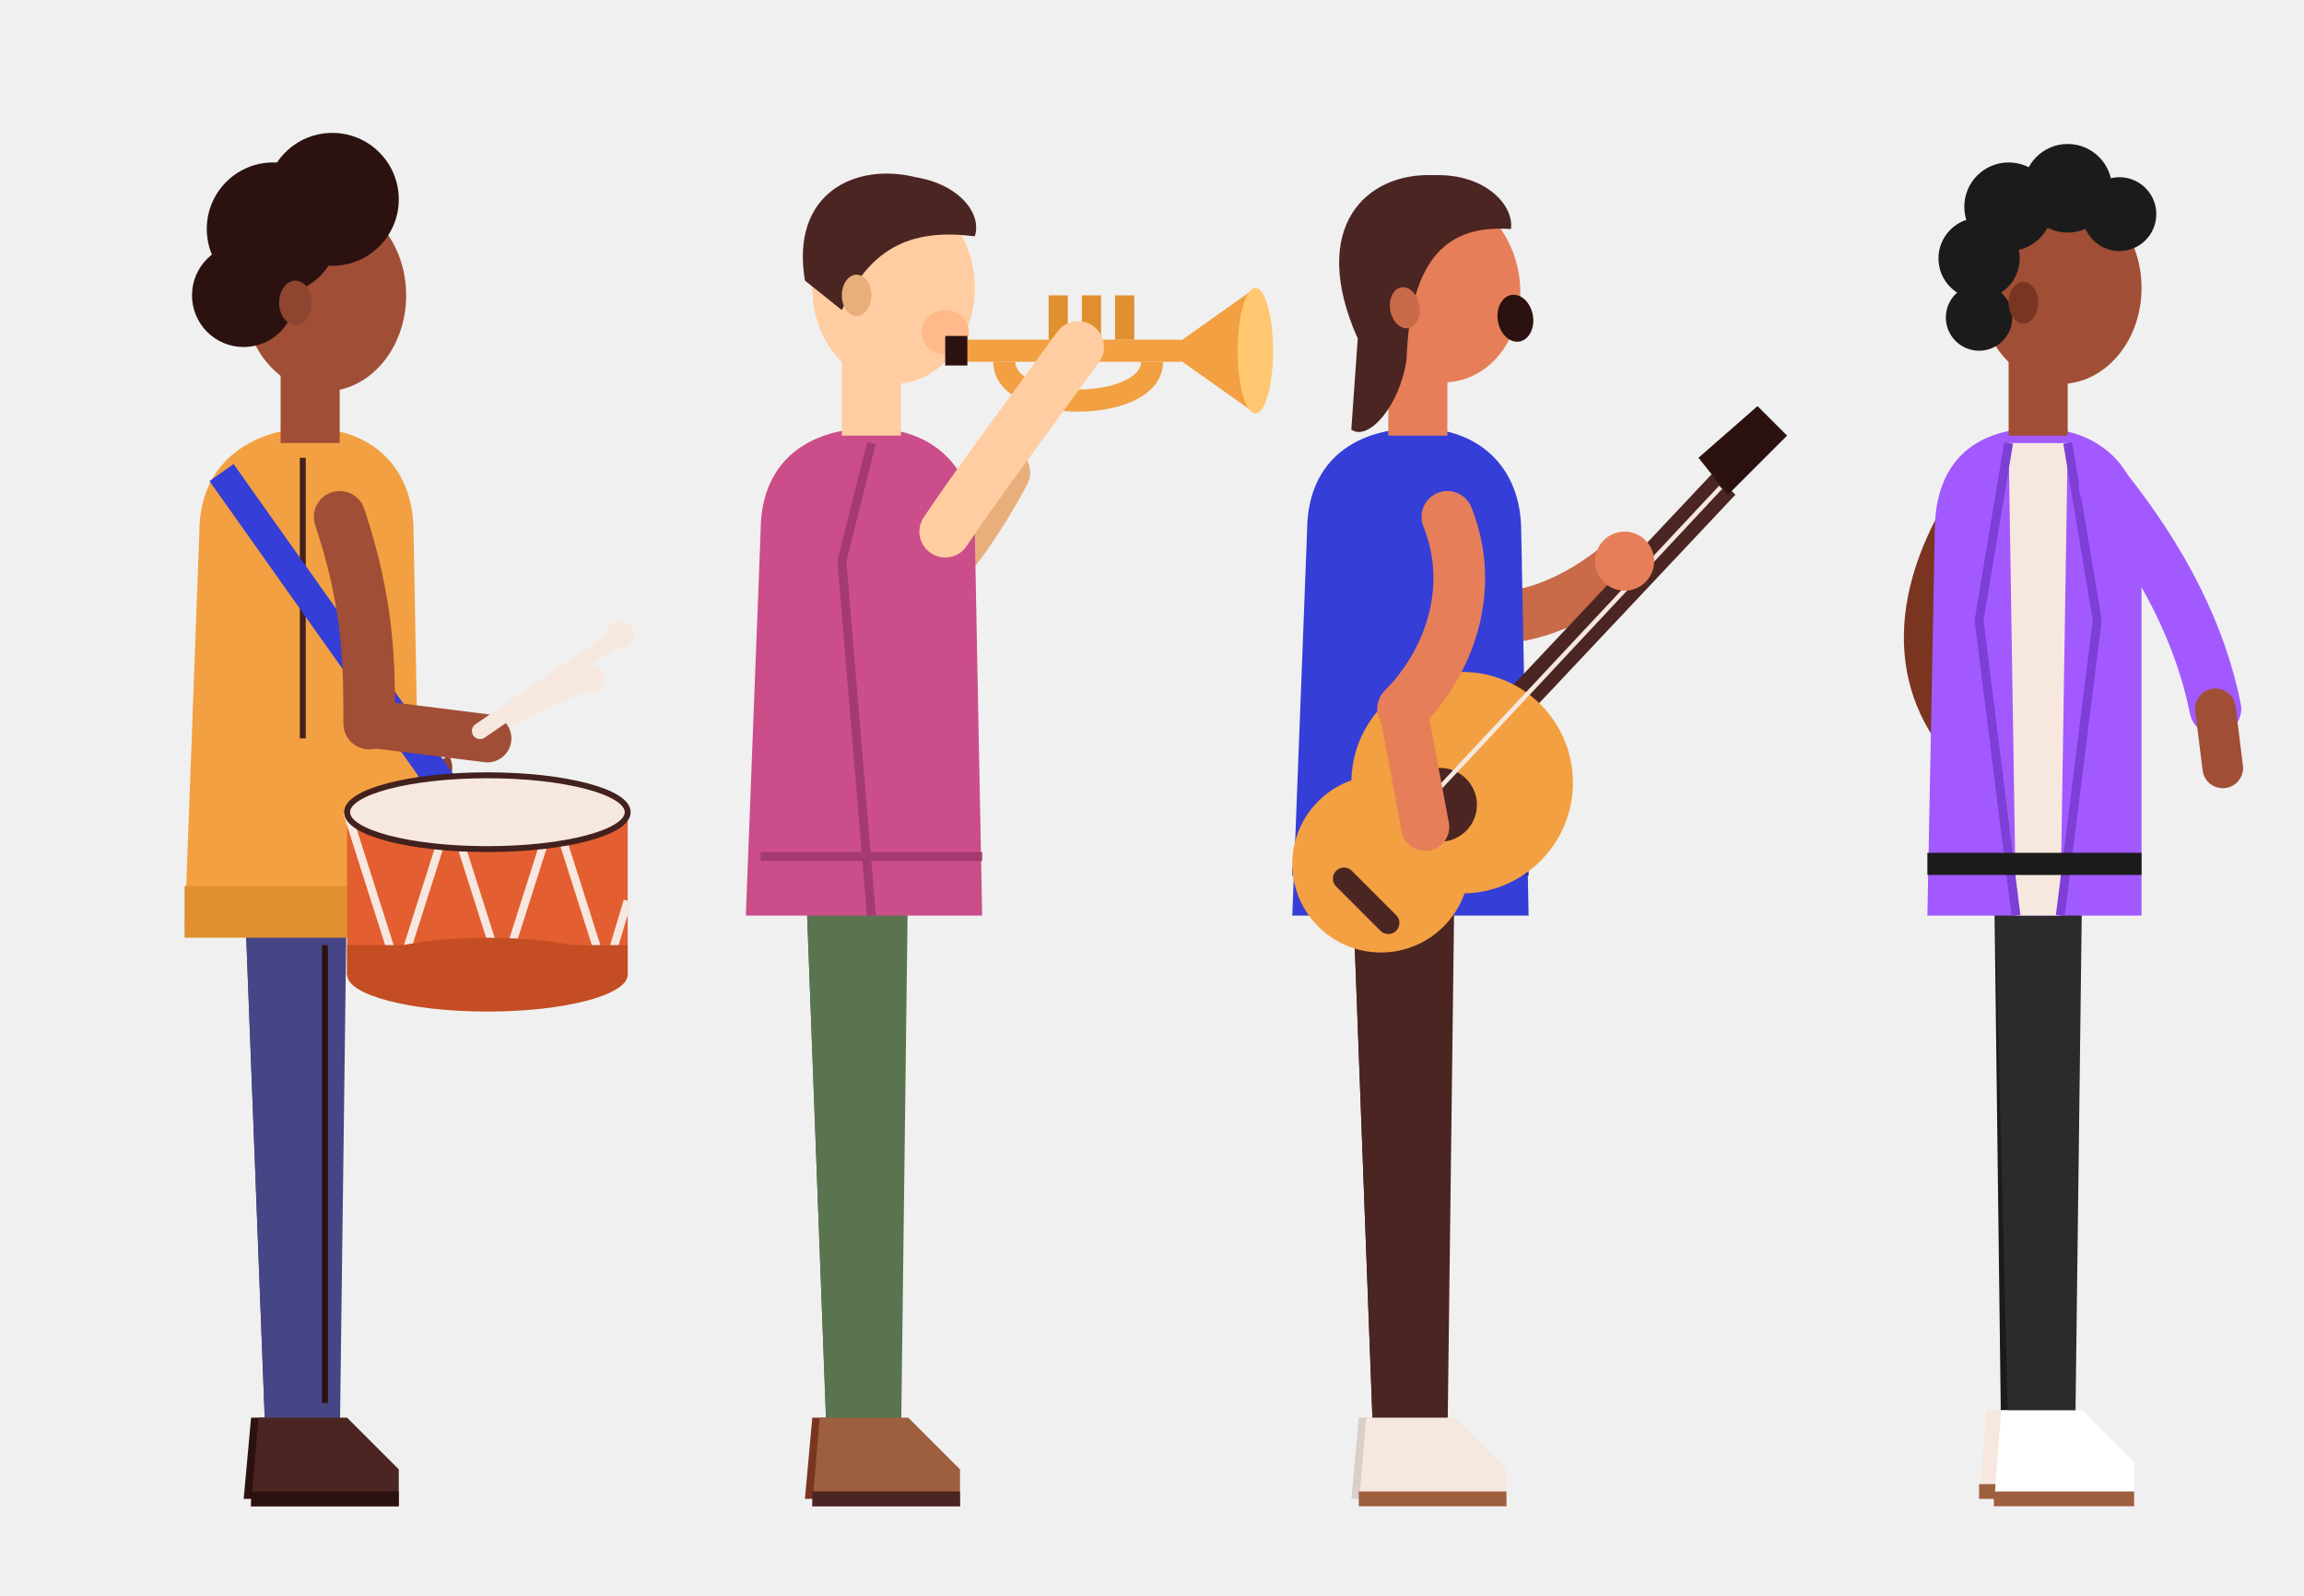
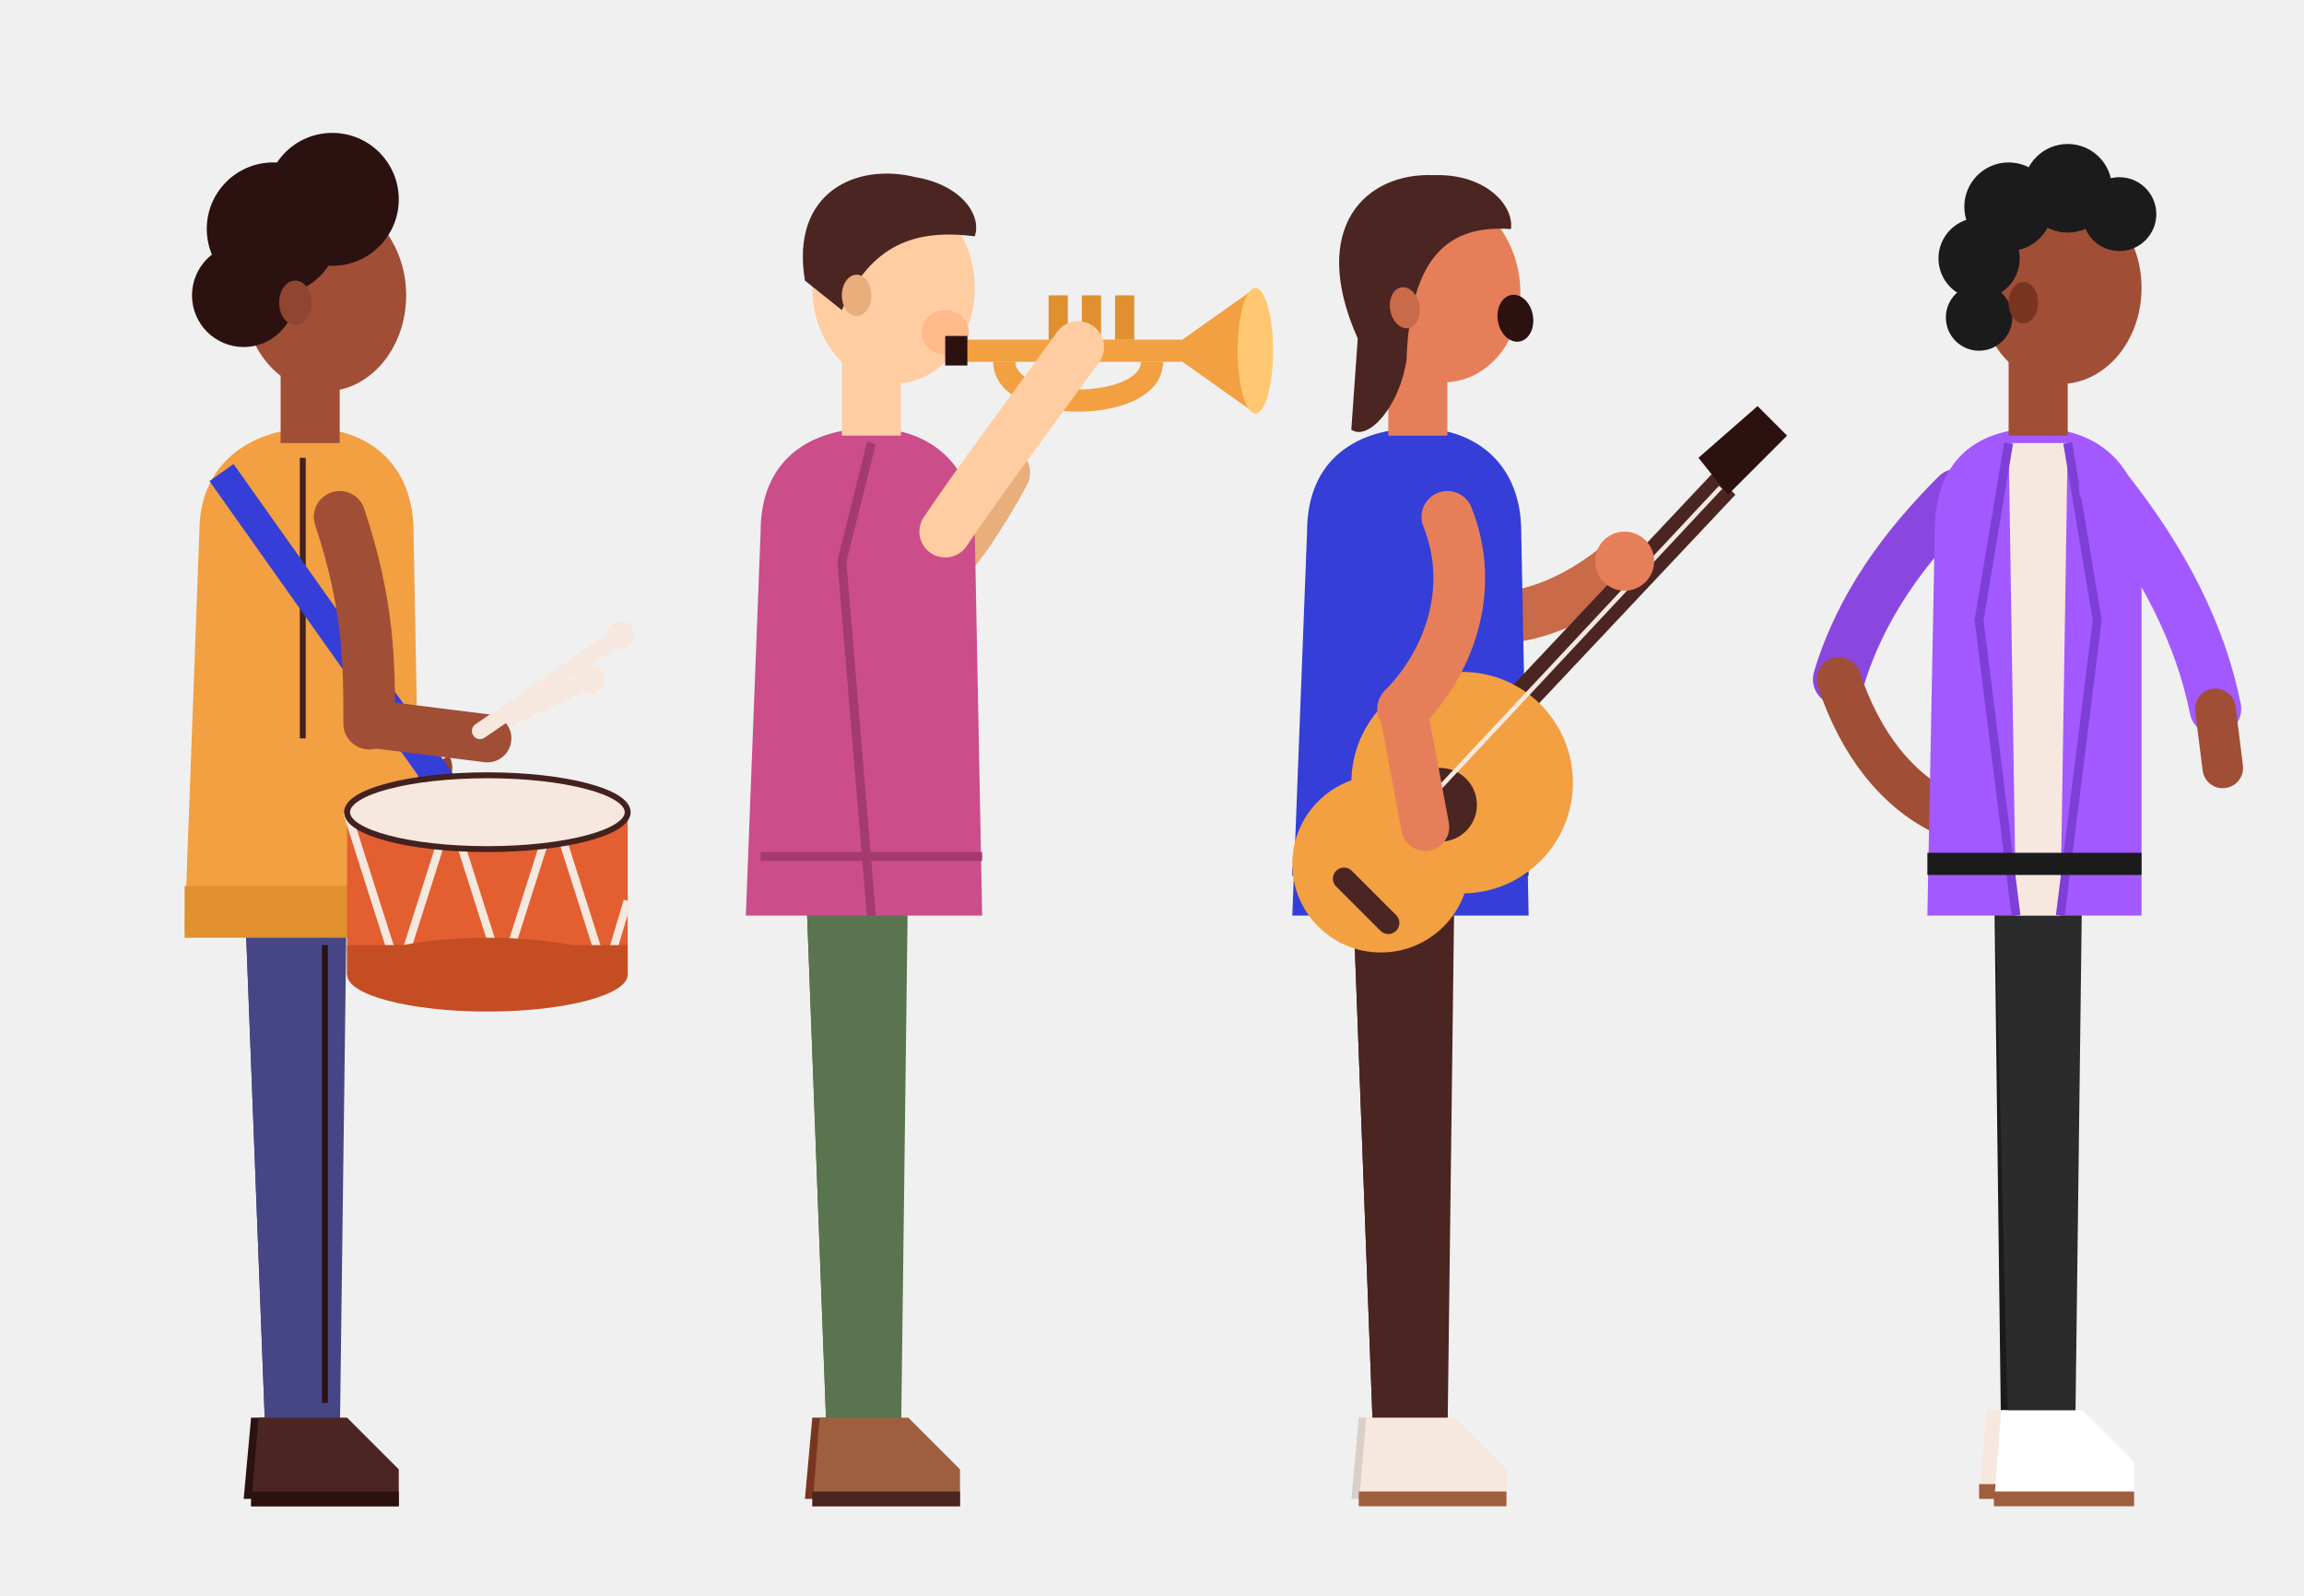
<svg xmlns="http://www.w3.org/2000/svg" viewBox="0 0 312 216.1" width="312" height="216.1">
  <defs>
    <g id="band-note1">
      <ellipse cx="0" cy="0" rx="3.4" ry="2.5" transform="rotate(-22)" />
      <rect x="2.2" y="-13" width="1.3" height="13" />
      <path d="M3.5 -13 C 6 -10.5 8 -9.5 7 -5.5 C 6.8 -8 5.5 -9 3.5 -10 Z" />
    </g>
    <g id="band-note2">
      <ellipse cx="0" cy="0" rx="3.2" ry="2.4" transform="rotate(-22)" />
      <ellipse cx="9" cy="-2" rx="3.2" ry="2.4" transform="rotate(-22 9 -2)" />
      <rect x="2.1" y="-13" width="1.3" height="13" />
      <rect x="11.1" y="-15" width="1.3" height="13" />
      <path d="M2.1 -13 L12.4 -15 L12.4 -12.4 L2.1 -10.4 Z" />
    </g>
  </defs>
  <g id="drummer" data-bob="1.6 0.7 0.1">
    <g data-swing="15 1.4 0.5 40 122" data-leg="">
      <path d="M33 118 L47 118 L45 196 L36 196 Z" fill="#33335f" />
      <path d="M34 192 L46 192 L52 199 L52 203 L33 203 Z" fill="#2b1210" />
    </g>
    <g data-swing="15 1.4 0 40 122" data-leg="">
      <path d="M33 118 L47 118 L46 196 L36 196 Z" fill="#464686" />
      <path d="M44 128 L44 190" stroke="#2b1210" stroke-width="0.8" fill="none" />
      <path d="M35 192 L47 192 L54 199 L54 204 L34 204 Z" fill="#4b2522" />
      <path d="M34 202 L54 202 L54 204 L34 204 Z" fill="#2b1210" />
    </g>
    <path d="M36 70 C 32 82 34 92 40 99" stroke="#8f4530" stroke-width="7" stroke-linecap="round" fill="none" />
    <g data-swing="16 0.5 0.5 40 99">
      <path d="M40 99 L58 104" stroke="#8f4530" stroke-width="6.5" stroke-linecap="round" fill="none" />
      <path d="M57 103 L80 92" stroke="#f6e8df" stroke-width="2.2" stroke-linecap="round" fill="none" />
      <circle cx="80" cy="92" r="1.9" fill="#f6e8df" />
    </g>
    <path d="M27 72 C 27 62 35 58 42 58 C 50 58 56 63 56 72 L57 126 L25 126 Z" fill="#f2a041" />
    <path d="M25 120 L57 120 L57 127 L25 127 Z" fill="#e0902f" />
    <path d="M41 62 L41 100" stroke="#42211e" stroke-width="0.8" fill="none" />
    <path d="M30 64 L64 112" stroke="#353ed7" stroke-width="4" fill="none" />
    <g>
      <rect x="47" y="110" width="38" height="22" fill="#e35e30" />
      <path d="M47 110 L54 132 L61 110 L68 132 L75 110 L82 132 L85 122" stroke="#f6e8df" stroke-width="1.1" fill="none" />
      <ellipse cx="66" cy="132" rx="19" ry="5" fill="#c44d23" />
      <rect x="47" y="128" width="38" height="4" fill="#c44d23" />
      <ellipse cx="66" cy="110" rx="19" ry="5" fill="#f6e8df" />
      <ellipse cx="66" cy="110" rx="19" ry="5" fill="none" stroke="#42211e" stroke-width="0.8" />
    </g>
    <path d="M46 70 C 50 82 50 90 50 98" stroke="#a14e36" stroke-width="7" stroke-linecap="round" fill="none" />
    <g data-swing="16 0.5 0 50 98">
      <path d="M50 98 L66 100" stroke="#a14e36" stroke-width="6.5" stroke-linecap="round" fill="none" />
      <path d="M65 99 L84 86" stroke="#f6e8df" stroke-width="2.2" stroke-linecap="round" fill="none" />
      <circle cx="84" cy="86" r="1.9" fill="#f6e8df" />
    </g>
    <rect x="38" y="48" width="8" height="12" fill="#a14e36" />
    <ellipse cx="44" cy="40" rx="11" ry="13" fill="#a14e36" />
    <circle cx="37" cy="31" r="9" fill="#2b1210" />
    <circle cx="45" cy="27" r="9" fill="#2b1210" />
    <circle cx="33" cy="40" r="7" fill="#2b1210" />
    <ellipse cx="40" cy="41" rx="2.2" ry="3" fill="#8f4530" />
    <g data-emit="70 104 -70 1.1" />
  </g>
  <g id="trumpeter" data-bob="1.6 0.7 0.45">
    <g data-swing="15 1.4 0.85 116 120" data-leg="">
      <path d="M109 116 L123 116 L121 196 L112 196 Z" fill="#46603f" />
      <path d="M110 192 L122 192 L128 199 L128 203 L109 203 Z" fill="#7a3521" />
    </g>
    <g data-swing="15 1.4 0.35 116 120" data-leg="">
      <path d="M109 116 L123 116 L122 196 L112 196 Z" fill="#5a744f" />
      <path d="M111 192 L123 192 L130 199 L130 204 L110 204 Z" fill="#9e5f3e" />
      <path d="M110 202 L130 202 L130 204 L110 204 Z" fill="#4b2522" />
    </g>
    <path d="M112 70 C 112 84 122 90 136 64" stroke="#e8ae7b" stroke-width="7" stroke-linecap="round" fill="none" />
    <path d="M103 72 C 103 62 110 58 118 58 C 126 58 132 63 132 72 L133 124 L101 124 Z" fill="#cb4d8a" />
    <path d="M118 60 L114 76 L118 124" stroke="#a43a6e" stroke-width="1.2" fill="none" />
    <path d="M103 116 L133 116" stroke="#a43a6e" stroke-width="1.2" />
    <rect x="114" y="47" width="8" height="12" fill="#ffcda1" />
    <ellipse cx="121" cy="39" rx="11" ry="13" fill="#ffcda1" />
    <path d="M109 38 C 107 26 116 22 124 24 C 130 25 133 29 132 32 C 124 31 118 33 114 42 Z" fill="#4b2522" />
    <ellipse cx="116" cy="40" rx="2" ry="2.8" fill="#e8ae7b" />
    <ellipse cx="128" cy="45" rx="3.2" ry="3" fill="#ffb98a" />
    <g data-swing="4 1.2 0 130 47">
      <path d="M130 46 L160 46 L160 49 L130 49 Z" fill="#f2a041" />
      <path d="M136 49 C 136 56 156 56 156 49" stroke="#f2a041" stroke-width="3" fill="none" />
      <path d="M158 47.5 L170 39 L170 56 Z" fill="#f2a041" />
      <ellipse cx="170" cy="47.5" rx="2.4" ry="8.5" fill="#ffc870" />
      <rect x="142" y="40" width="2.6" height="6" fill="#e0902f" />
      <rect x="146.5" y="40" width="2.6" height="6" fill="#e0902f" />
      <rect x="151" y="40" width="2.6" height="6" fill="#e0902f" />
      <rect x="128" y="45.5" width="3" height="4" fill="#2b1210" />
      <path d="M128 72 C 132 66 138 58 146 47" stroke="#ffcda1" stroke-width="7" stroke-linecap="round" fill="none" />
      <g data-emit="172 46 -15 0.8" />
    </g>
  </g>
  <g id="guitarist" data-bob="1.6 0.7 0.8">
    <g data-swing="15 1.4 0.2 190 120" data-leg="">
      <path d="M183 116 L197 116 L195 196 L186 196 Z" fill="#33171a" />
      <path d="M184 192 L196 192 L202 199 L202 203 L183 203 Z" fill="#d9cfc9" />
    </g>
    <g data-swing="15 1.4 0.7 190 120" data-leg="">
      <path d="M183 116 L197 116 L196 196 L186 196 Z" fill="#4b2522" />
      <path d="M185 192 L197 192 L204 199 L204 204 L184 204 Z" fill="#f6e8df" />
      <path d="M184 202 L204 202 L204 204 L184 204 Z" fill="#9e5f3e" />
    </g>
    <path d="M186 70 C 190 86 206 88 220 76" stroke="#c96a48" stroke-width="7" stroke-linecap="round" fill="none" />
    <path d="M177 72 C 177 62 184 58 192 58 C 200 58 206 63 206 72 L207 124 L175 124 Z" fill="#353ed7" />
    <path d="M175 118 L207 118" stroke="#2a31ad" stroke-width="1.2" />
    <g>
      <path d="M200 98 L232 64 L235 67 L203 101 Z" fill="#4b2522" />
      <path d="M230 62 L238 55 L242 59 L234 67 Z" fill="#2b1210" />
      <circle cx="198" cy="106" r="15" fill="#f2a041" />
      <circle cx="187" cy="117" r="12" fill="#f2a041" />
      <circle cx="195" cy="109" r="5" fill="#4b2522" />
      <path d="M182 119 L188 125" stroke="#4b2522" stroke-width="3" stroke-linecap="round" />
      <path d="M190 112 L233 66" stroke="#f6e8df" stroke-width="0.6" />
      <circle cx="220" cy="76" r="4" fill="#e67f59" />
      <g data-emit="200 104 -60 1.3" />
    </g>
    <path d="M196 70 C 200 80 196 90 190 96" stroke="#e67f59" stroke-width="7" stroke-linecap="round" fill="none" />
    <g data-swing="14 0.36 0 190 96">
      <path d="M190 96 L193 112" stroke="#e67f59" stroke-width="6.5" stroke-linecap="round" fill="none" />
    </g>
    <rect x="188" y="47" width="8" height="12" fill="#e67f59" />
    <g transform="rotate(-10 194 40)">
      <ellipse cx="195" cy="39" rx="11" ry="13" fill="#e67f59" />
      <path d="M183 44 C 179 28 188 22 197 24 C 204 25 207 30 206 33 C 198 31 192 34 189 48 C 187 54 182 58 180 56 Z" fill="#4b2522" />
      <ellipse cx="190" cy="41" rx="2" ry="2.8" fill="#c96a48" />
      <ellipse cx="204.5" cy="45" rx="2.4" ry="3.2" fill="#2b1210" />
    </g>
    <g data-emit="210 43 -45 0.9" />
  </g>
  <g id="dancer" data-bob="3 0.8 0" data-spin="5.5 276">
    <g data-swing="6 0.8 0.5 276 120">
      <path d="M270 116 L282 116 L279 196 L271 196 Z" fill="#1b1b1b" />
      <path d="M269 191 L280 191 L286 198 L286 203 L268 203 Z" fill="#f6e8df" />
      <path d="M268 201 L286 201 L286 203 L268 203 Z" fill="#9e5f3e" />
    </g>
    <g data-swing="-48 1.6 0 276 120 pulse">
      <path d="M270 116 L282 116 L281 196 L272 196 Z" fill="#2b2b2b" />
      <path d="M271 191 L282 191 L289 198 L289 204 L270 204 Z" fill="#ffffff" />
      <path d="M270 202 L289 202 L289 204 L270 204 Z" fill="#9e5f3e" />
    </g>
    <g data-swing="7 0.8 0.25 276 122">
-       <path d="M266 70 C 258 84 260 96 270 104" stroke="#7a3521" stroke-width="6.5" stroke-linecap="round" fill="none" />
+       <path d="M265 67 C 258 74 252 82 249 92" stroke="#8a47e0" stroke-width="7" stroke-linecap="round" fill="none" />
+       <path d="M249 92 C 252 101 257 107 263 110" stroke="#a14e36" stroke-width="6" stroke-linecap="round" fill="none" />
      <path d="M262 72 C 262 62 268 58 276 58 C 284 58 290 63 290 72 L290 124 L261 124 Z" fill="#a259ff" />
      <path d="M272 60 L280 60 L279 124 L273 124 Z" fill="#f6e8df" />
      <path d="M272 60 L268 84 L273 124" stroke="#7d3fd6" stroke-width="1.2" fill="none" />
      <path d="M280 60 L284 84 L279 124" stroke="#7d3fd6" stroke-width="1.2" fill="none" />
      <path d="M261 117 L290 117" stroke="#1b1b1b" stroke-width="3" />
      <g data-swing="-120 1.6 0.5 285 66 pulse">
        <path d="M285 66 C 293 76 298 86 300 96" stroke="#a259ff" stroke-width="7" stroke-linecap="round" fill="none" />
        <path d="M300 96 L301 104" stroke="#a14e36" stroke-width="5.5" stroke-linecap="round" fill="none" />
      </g>
      <rect x="272" y="47" width="8" height="12" fill="#a14e36" />
      <ellipse cx="279" cy="39" rx="11" ry="13" fill="#a14e36" />
      <circle cx="272" cy="28" r="6" fill="#1b1b1b" />
      <circle cx="280" cy="25.5" r="6" fill="#1b1b1b" />
      <circle cx="287" cy="29" r="5" fill="#1b1b1b" />
      <circle cx="268" cy="35" r="5.5" fill="#1b1b1b" />
      <circle cx="268" cy="43" r="4.5" fill="#1b1b1b" />
      <ellipse cx="274" cy="41" rx="2" ry="2.8" fill="#7a3521" />
    </g>
  </g>
</svg>
